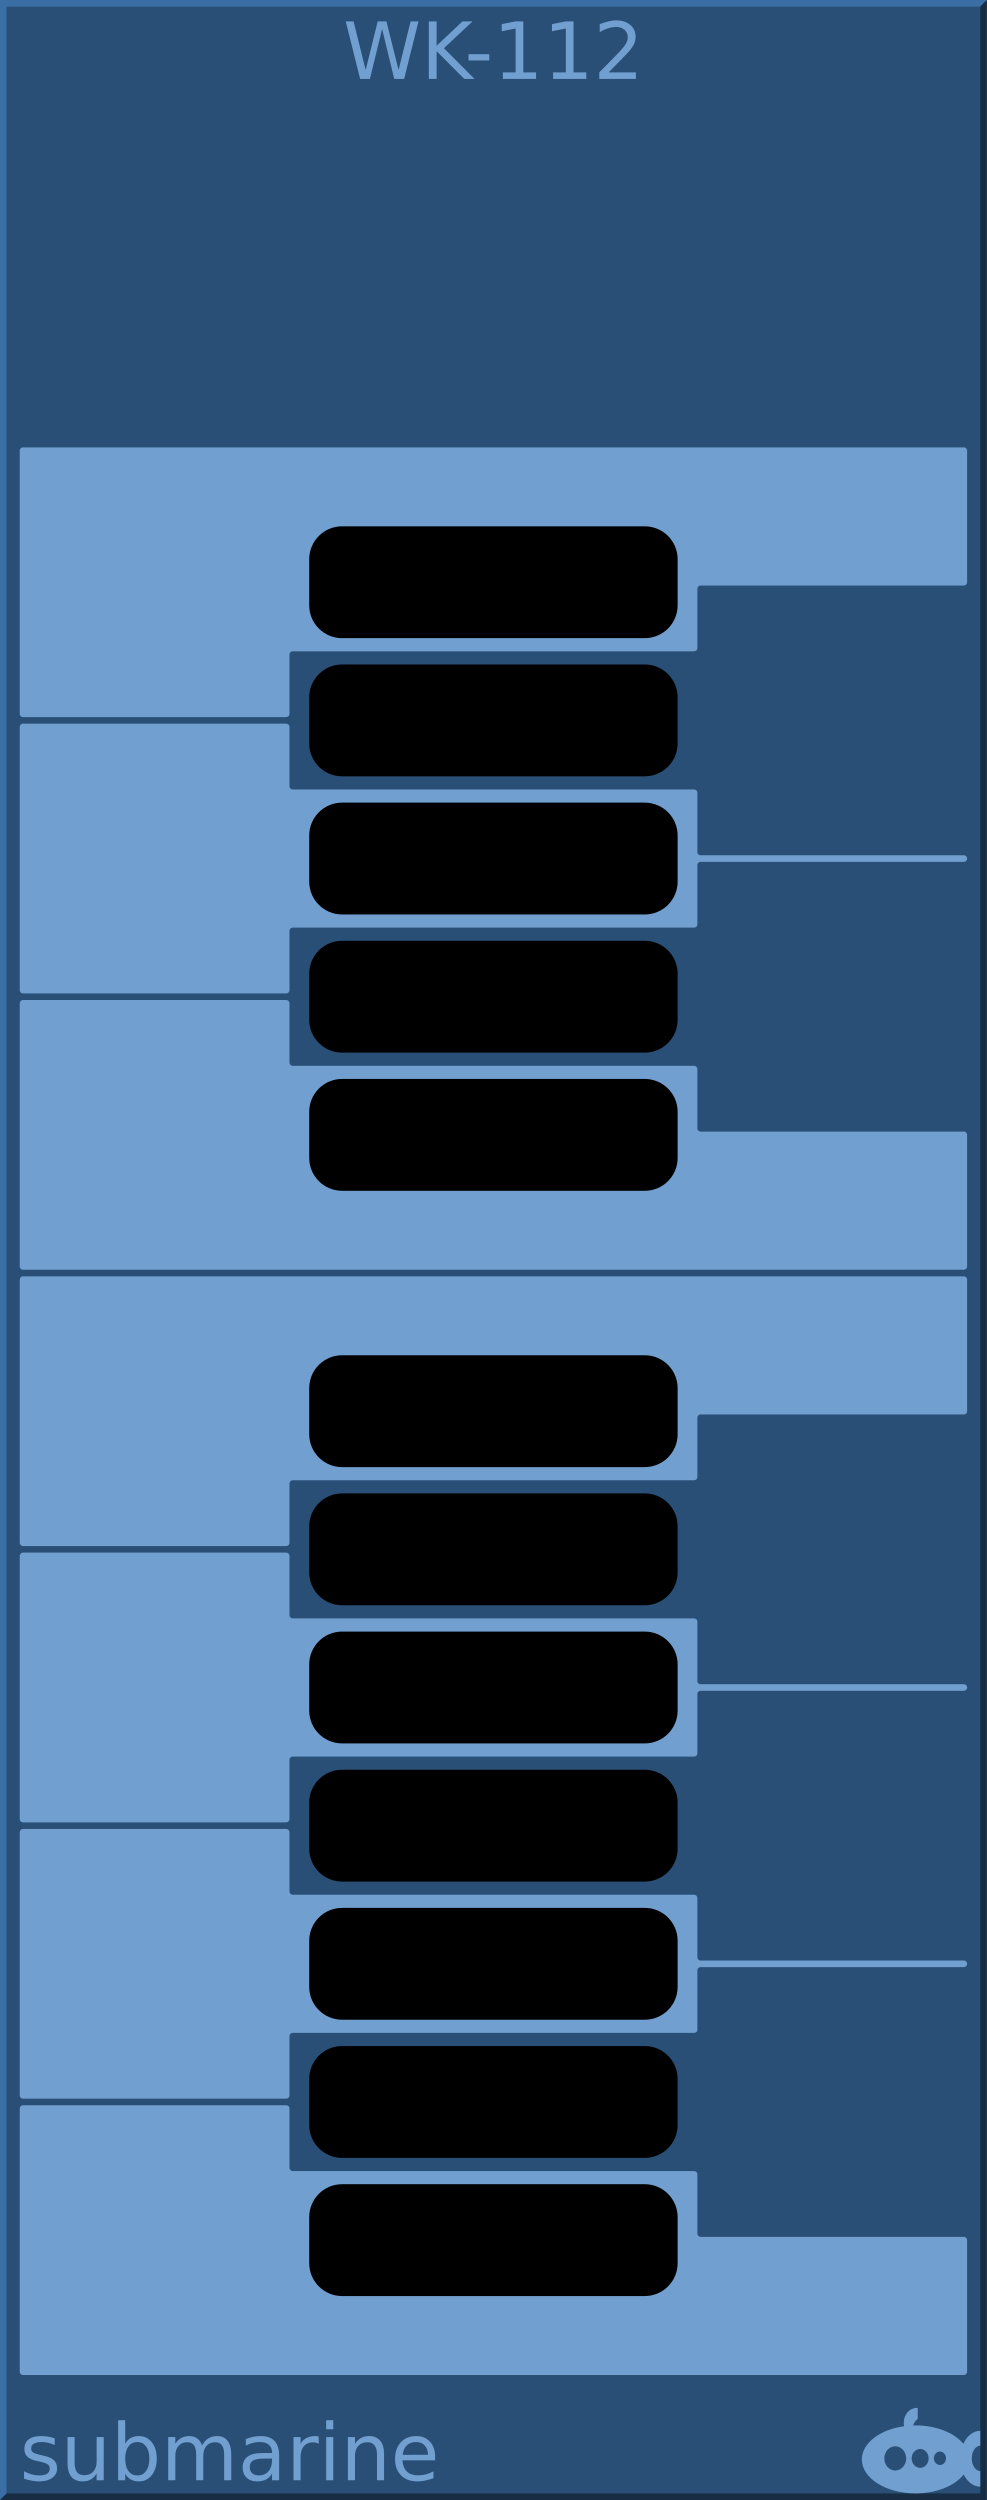
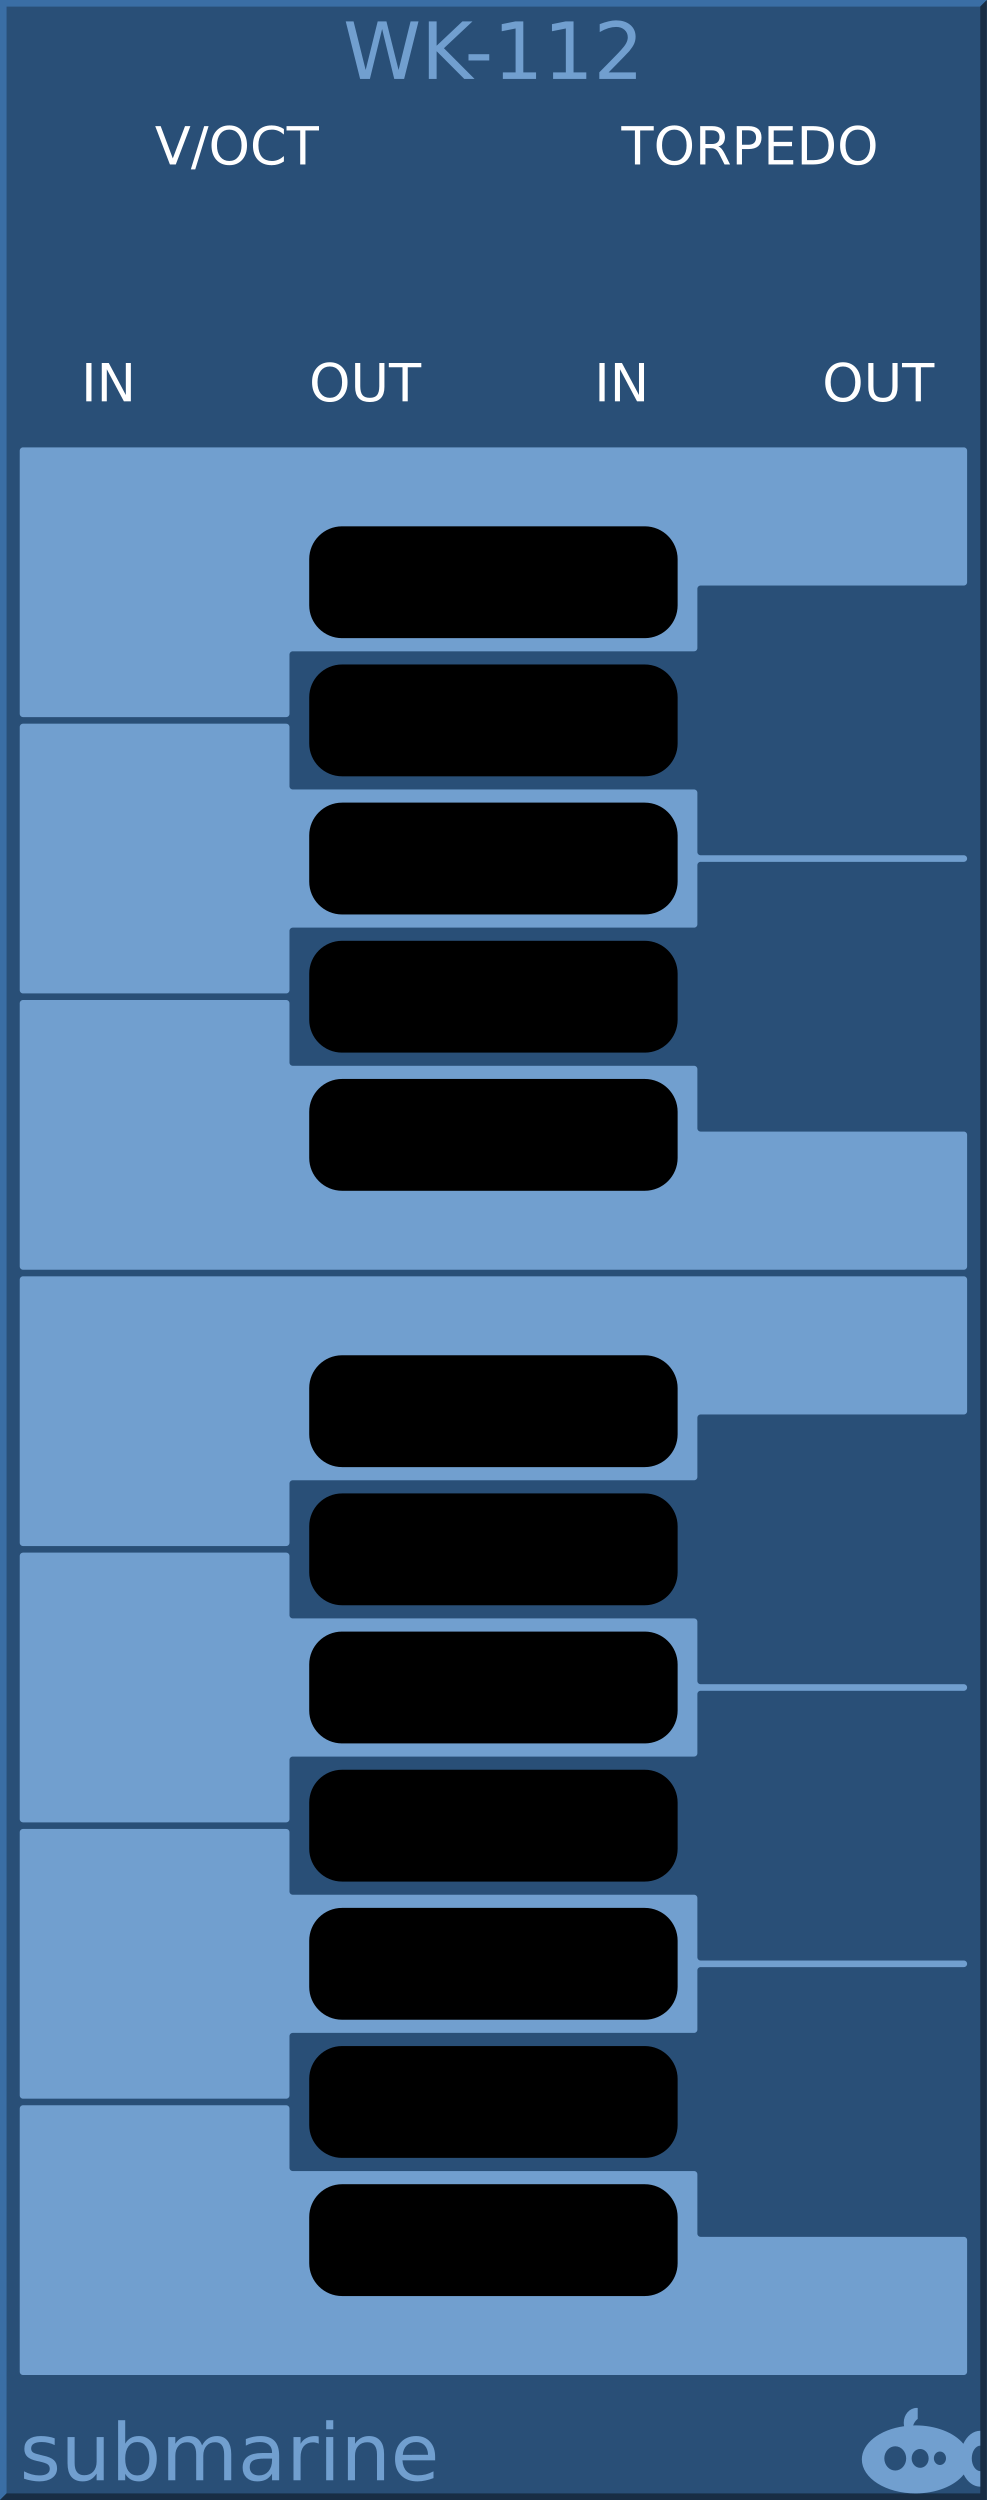
<svg xmlns="http://www.w3.org/2000/svg" width="150px" height="380px" version="1.1" id="svg4652">
  <g id="background">
    <rect x="0" y="0" width="150" height="380" style="fill:#294f77;stroke:none;" id="rect4255" />
    <path style="fill:#3a6ea5;fill-rule:nonzero;stroke:none" d="m 0 380 v -380 h 150 l -1 1 h -148 v 378 z" id="path4656" />
    <path style="fill:#182d44;fill-rule:nonzero;stroke:none" d="m 0 380 h 150 v -380 l -1 1 v 378 h -148 z" id="path4658" />
  </g>
  <g id="logo" fill="#719fcf" stroke="none" font-family="DejaVu Sans" font-size="12">
    <path d="m 139.354,366 a 1.985,2.252 0 0 0 -1.985,2.252 1.985,2.252 0 0 0 0.059,0.532 A 8.169,5.169 0 0 0 131,373.831 8.169,5.169 0 0 0 139.169,379 8.169,5.169 0 0 0 146.483,376.12 3.046,4.248 0 0 0 149,377.976 l 0,-2.358 a 1.338,1.945 0 0 1 -1.292,-1.942 1.338,1.945 0 0 1 1.292,-1.943 l 0,-2.254 a 3.046,4.248 0 0 0 -2.574,1.979 8.169,5.169 0 0 0 -7.257,-2.798 8.169,5.169 0 0 0 -0.373,0.012 1.754,2.047 0 0 1 0.696,-1.002 l 0,-1.666 A 1.985,2.252 0 0 0 139.354,366 Z m -3.277,5.835 a 1.662,1.843 0 0 1 1.662,1.843 1.662,1.843 0 0 1 -1.662,1.843 1.662,1.843 0 0 1 -1.661,-1.843 1.662,1.843 0 0 1 1.661,-1.843 z m 3.785,0.409 a 1.292,1.433 0 0 1 1.292,1.433 1.292,1.433 0 0 1 -1.292,1.433 1.292,1.433 0 0 1 -1.292,-1.433 1.292,1.433 0 0 1 1.292,-1.433 z m 3.009,0.389 a 0.923,1.024 0 0 1 0.923,1.024 0.923,1.024 0 0 1 -0.923,1.024 0.923,1.024 0 0 1 -0.923,-1.024 0.923,1.024 0 0 1 0.923,-1.024 z" id="path4136" />
    <text x="3" y="377" id="text4662">submarine</text>
    <text x="75" y="12" text-anchor="middle">WK-112</text>
  </g>
  <g font-family="DejaVu Sans" font-size="8" stroke="#719fcf" stroke-width="1" stroke-linecap="round" stroke-linejoin="round" fill="#719fcf">
    <path d="M 3.5 360.5 h 143 v -20 h -40 a 1 1 0 0 1 -1 -1 v -9 h -61 a 1 1 0 0 1 -1 -1 v -9 h -40 z" />
    <path d="M 3.5 318.5 h 40 v -9 a 1 1 0 0 1 1 -1 h 61 v -9 a 1 1 0 0 1 1 -1 h 40 h -40 a 1 1 0 0 1 -1 -1 v -9 h -61 a 1 1 0 0 1 -1 -1 v -9 h -40 z" />
    <path d="M 3.5 276.5 h 40 v -9 a 1 1 0 0 1 1 -1 h 61 v -9 a 1 1 0 0 1 1 -1 h 40 h -40 a 1 1 0 0 1 -1 -1 v -9 h -61 a 1 1 0 0 1 -1 -1 v -9 h -40 z" />
    <path d="M 3.5 234.5 h 40 v -9 a 1 1 0 0 1 1 -1 h 61 v -9 a 1 1 0 0 1 1 -1 h 40 v -20 h -143 z" />
    <path d="M 3.5 192.5 h 143 v -20 h -40 a 1 1 0 0 1 -1 -1 v -9 h -61 a 1 1 0 0 1 -1 -1 v -9 h -40 z" />
    <path d="M 3.5 150.5 h 40 v -9 a 1 1 0 0 1 1 -1 h 61 v -9 a 1 1 0 0 1 1 -1 h 40 h -40 a 1 1 0 0 1 -1 -1 v -9 h -61 a 1 1 0 0 1 -1 -1 v -9 h -40 z" />
    <path d="M 3.5 108.5 h 40 v -9 a 1 1 0 0 1 1 -1 h 61 v -9 a 1 1 0 0 1 1 -1 h 40 v -20 h -143 z" />
  </g>
  <g stroke="none" fill="#000000">
    <rect x="47" y="80" width="56" height="17" rx="5" ry="5" />
    <rect x="47" y="101" width="56" height="17" rx="5" ry="5" />
    <rect x="47" y="122" width="56" height="17" rx="5" ry="5" />
    <rect x="47" y="143" width="56" height="17" rx="5" ry="5" />
    <rect x="47" y="164" width="56" height="17" rx="5" ry="5" />
    <rect x="47" y="206" width="56" height="17" rx="5" ry="5" />
    <rect x="47" y="227" width="56" height="17" rx="5" ry="5" />
    <rect x="47" y="248" width="56" height="17" rx="5" ry="5" />
    <rect x="47" y="269" width="56" height="17" rx="5" ry="5" />
    <rect x="47" y="290" width="56" height="17" rx="5" ry="5" />
    <rect x="47" y="311" width="56" height="17" rx="5" ry="5" />
    <rect x="47" y="332" width="56" height="17" rx="5" ry="5" />
  </g>
+   <g stroke="none" fill="#ffffff" font-family="DejaVu Sans" font-size="8">
+     <text x="36" y="25" text-anchor="middle">V/OCT</text>
+     <text x="114" y="25" text-anchor="middle">TORPEDO</text>
+     <text x="16.5" y="61" text-anchor="middle">IN</text>
+     <text x="55.5" y="61" text-anchor="middle">OUT</text>
+     <text x="94.5" y="61" text-anchor="middle">IN</text>
+     <text x="133.5" y="61" text-anchor="middle">OUT</text>
+   </g>
</svg>
